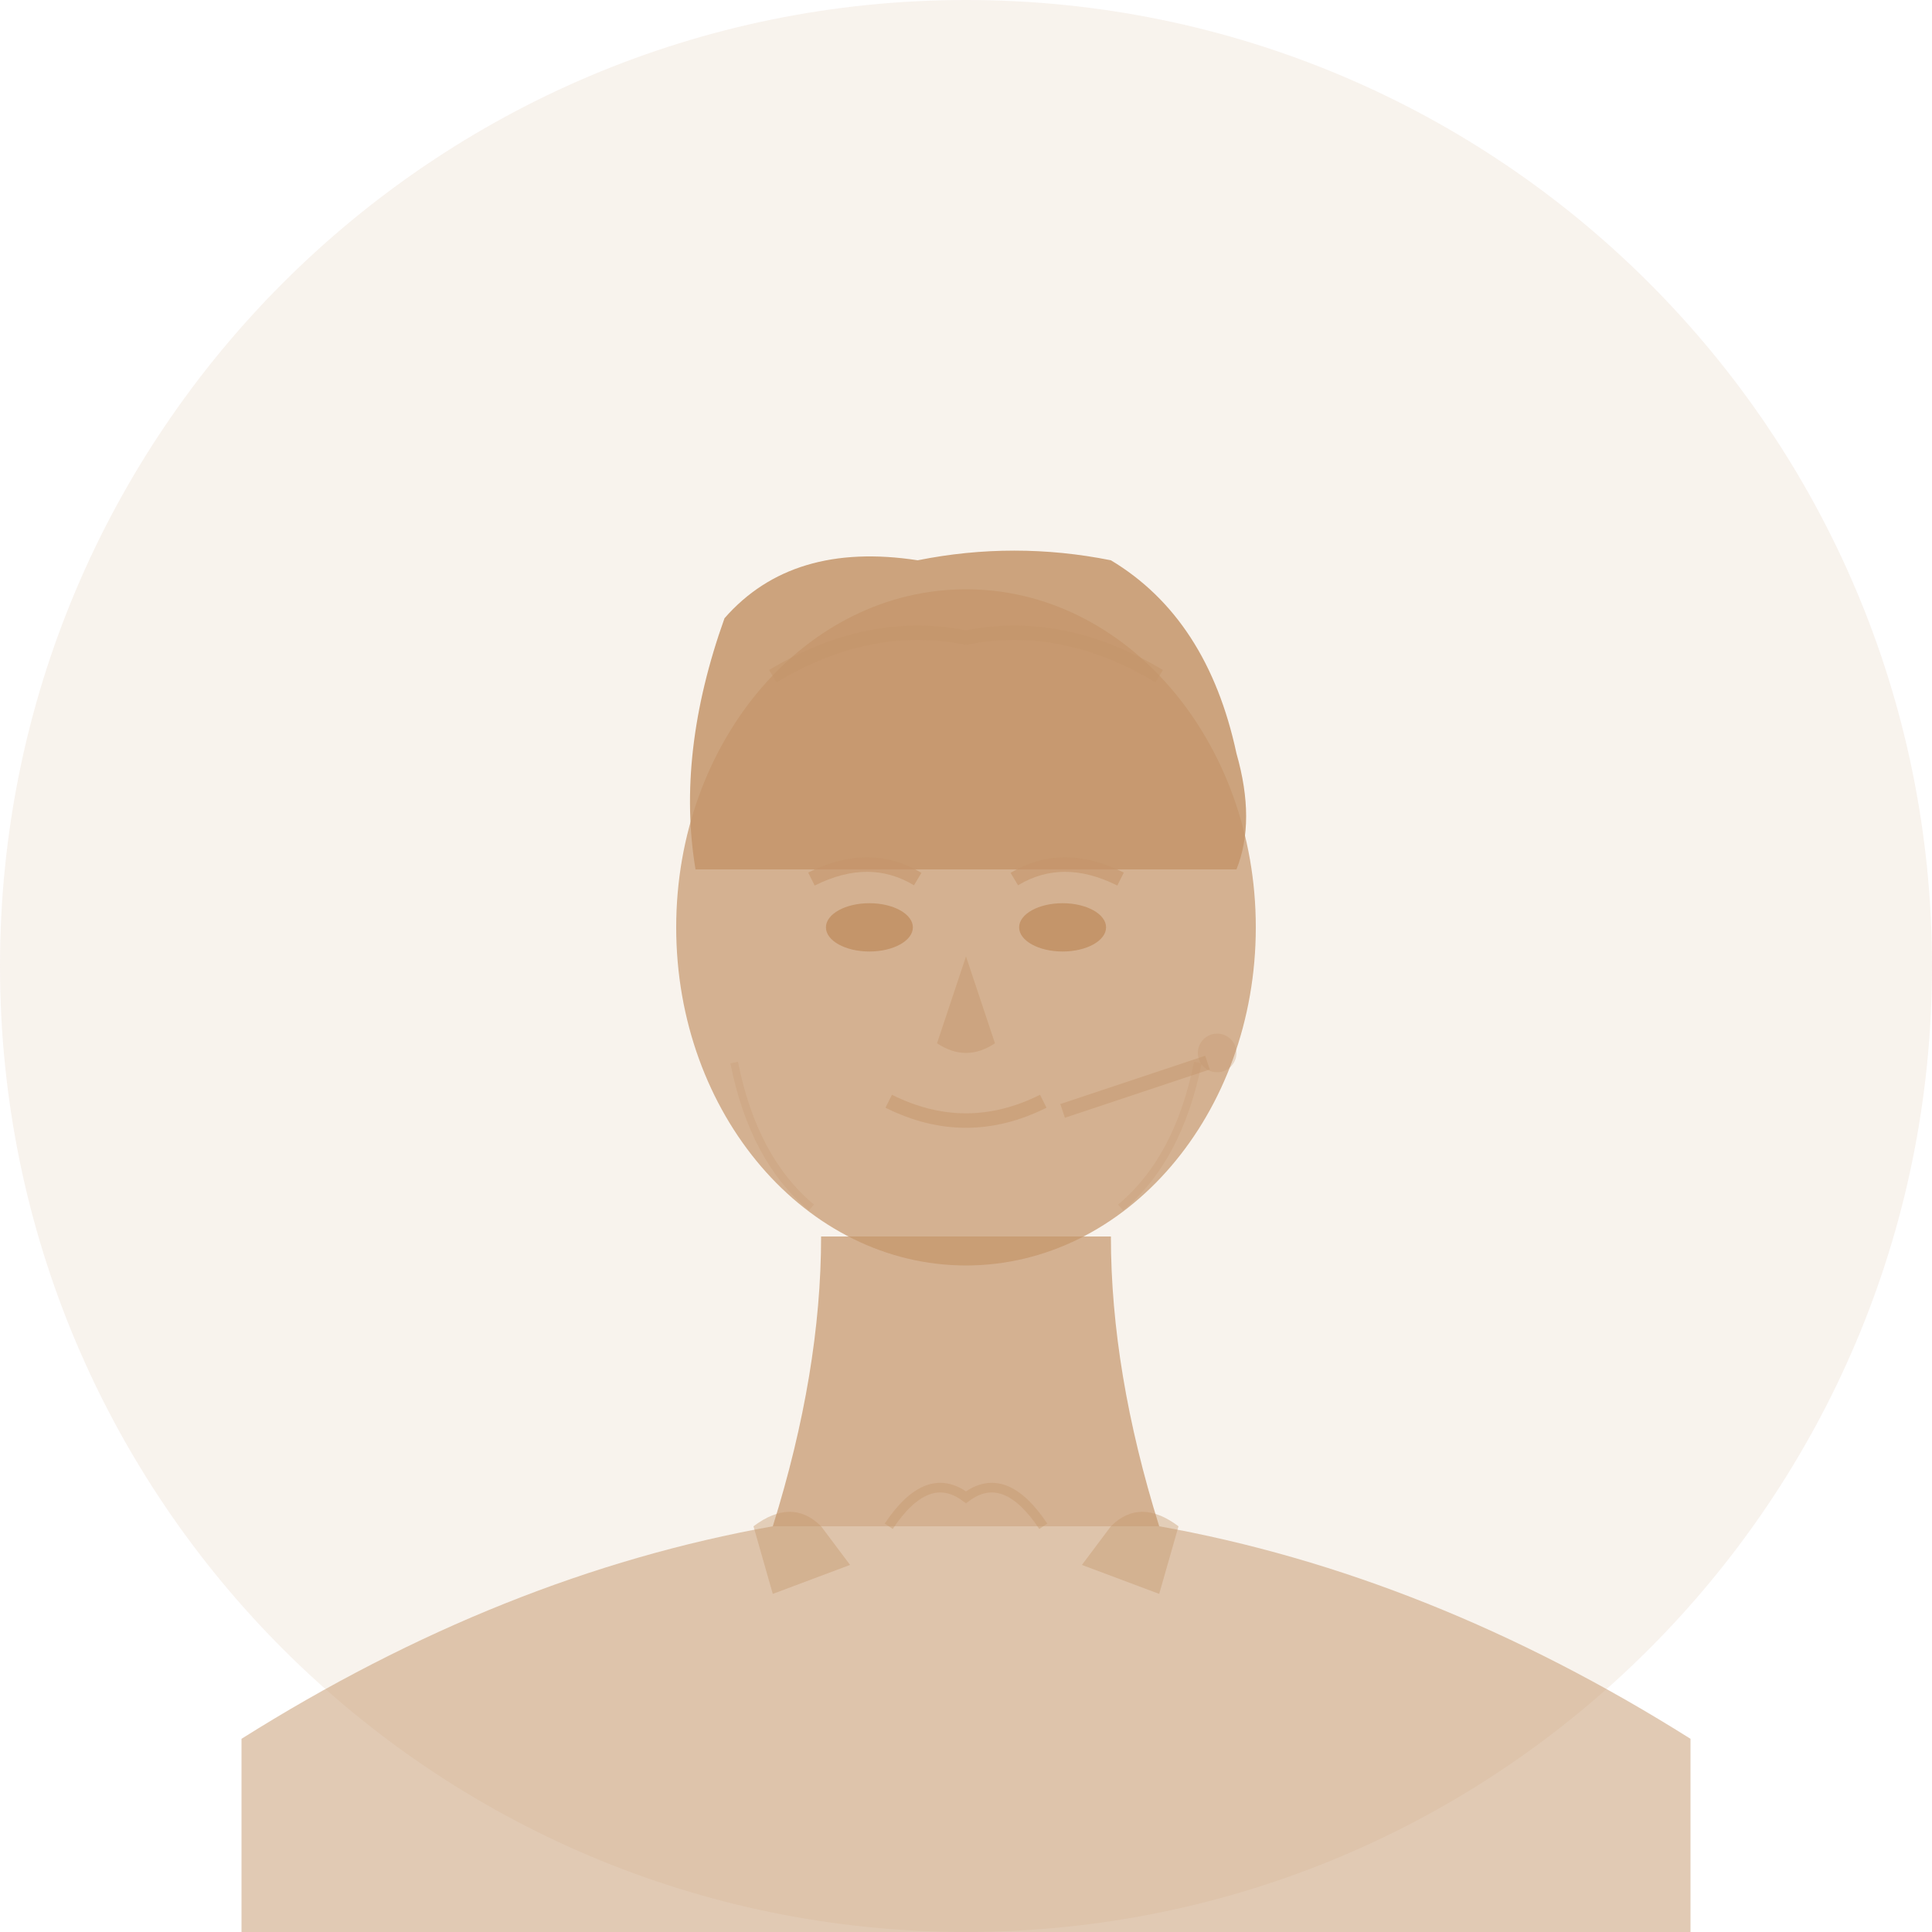
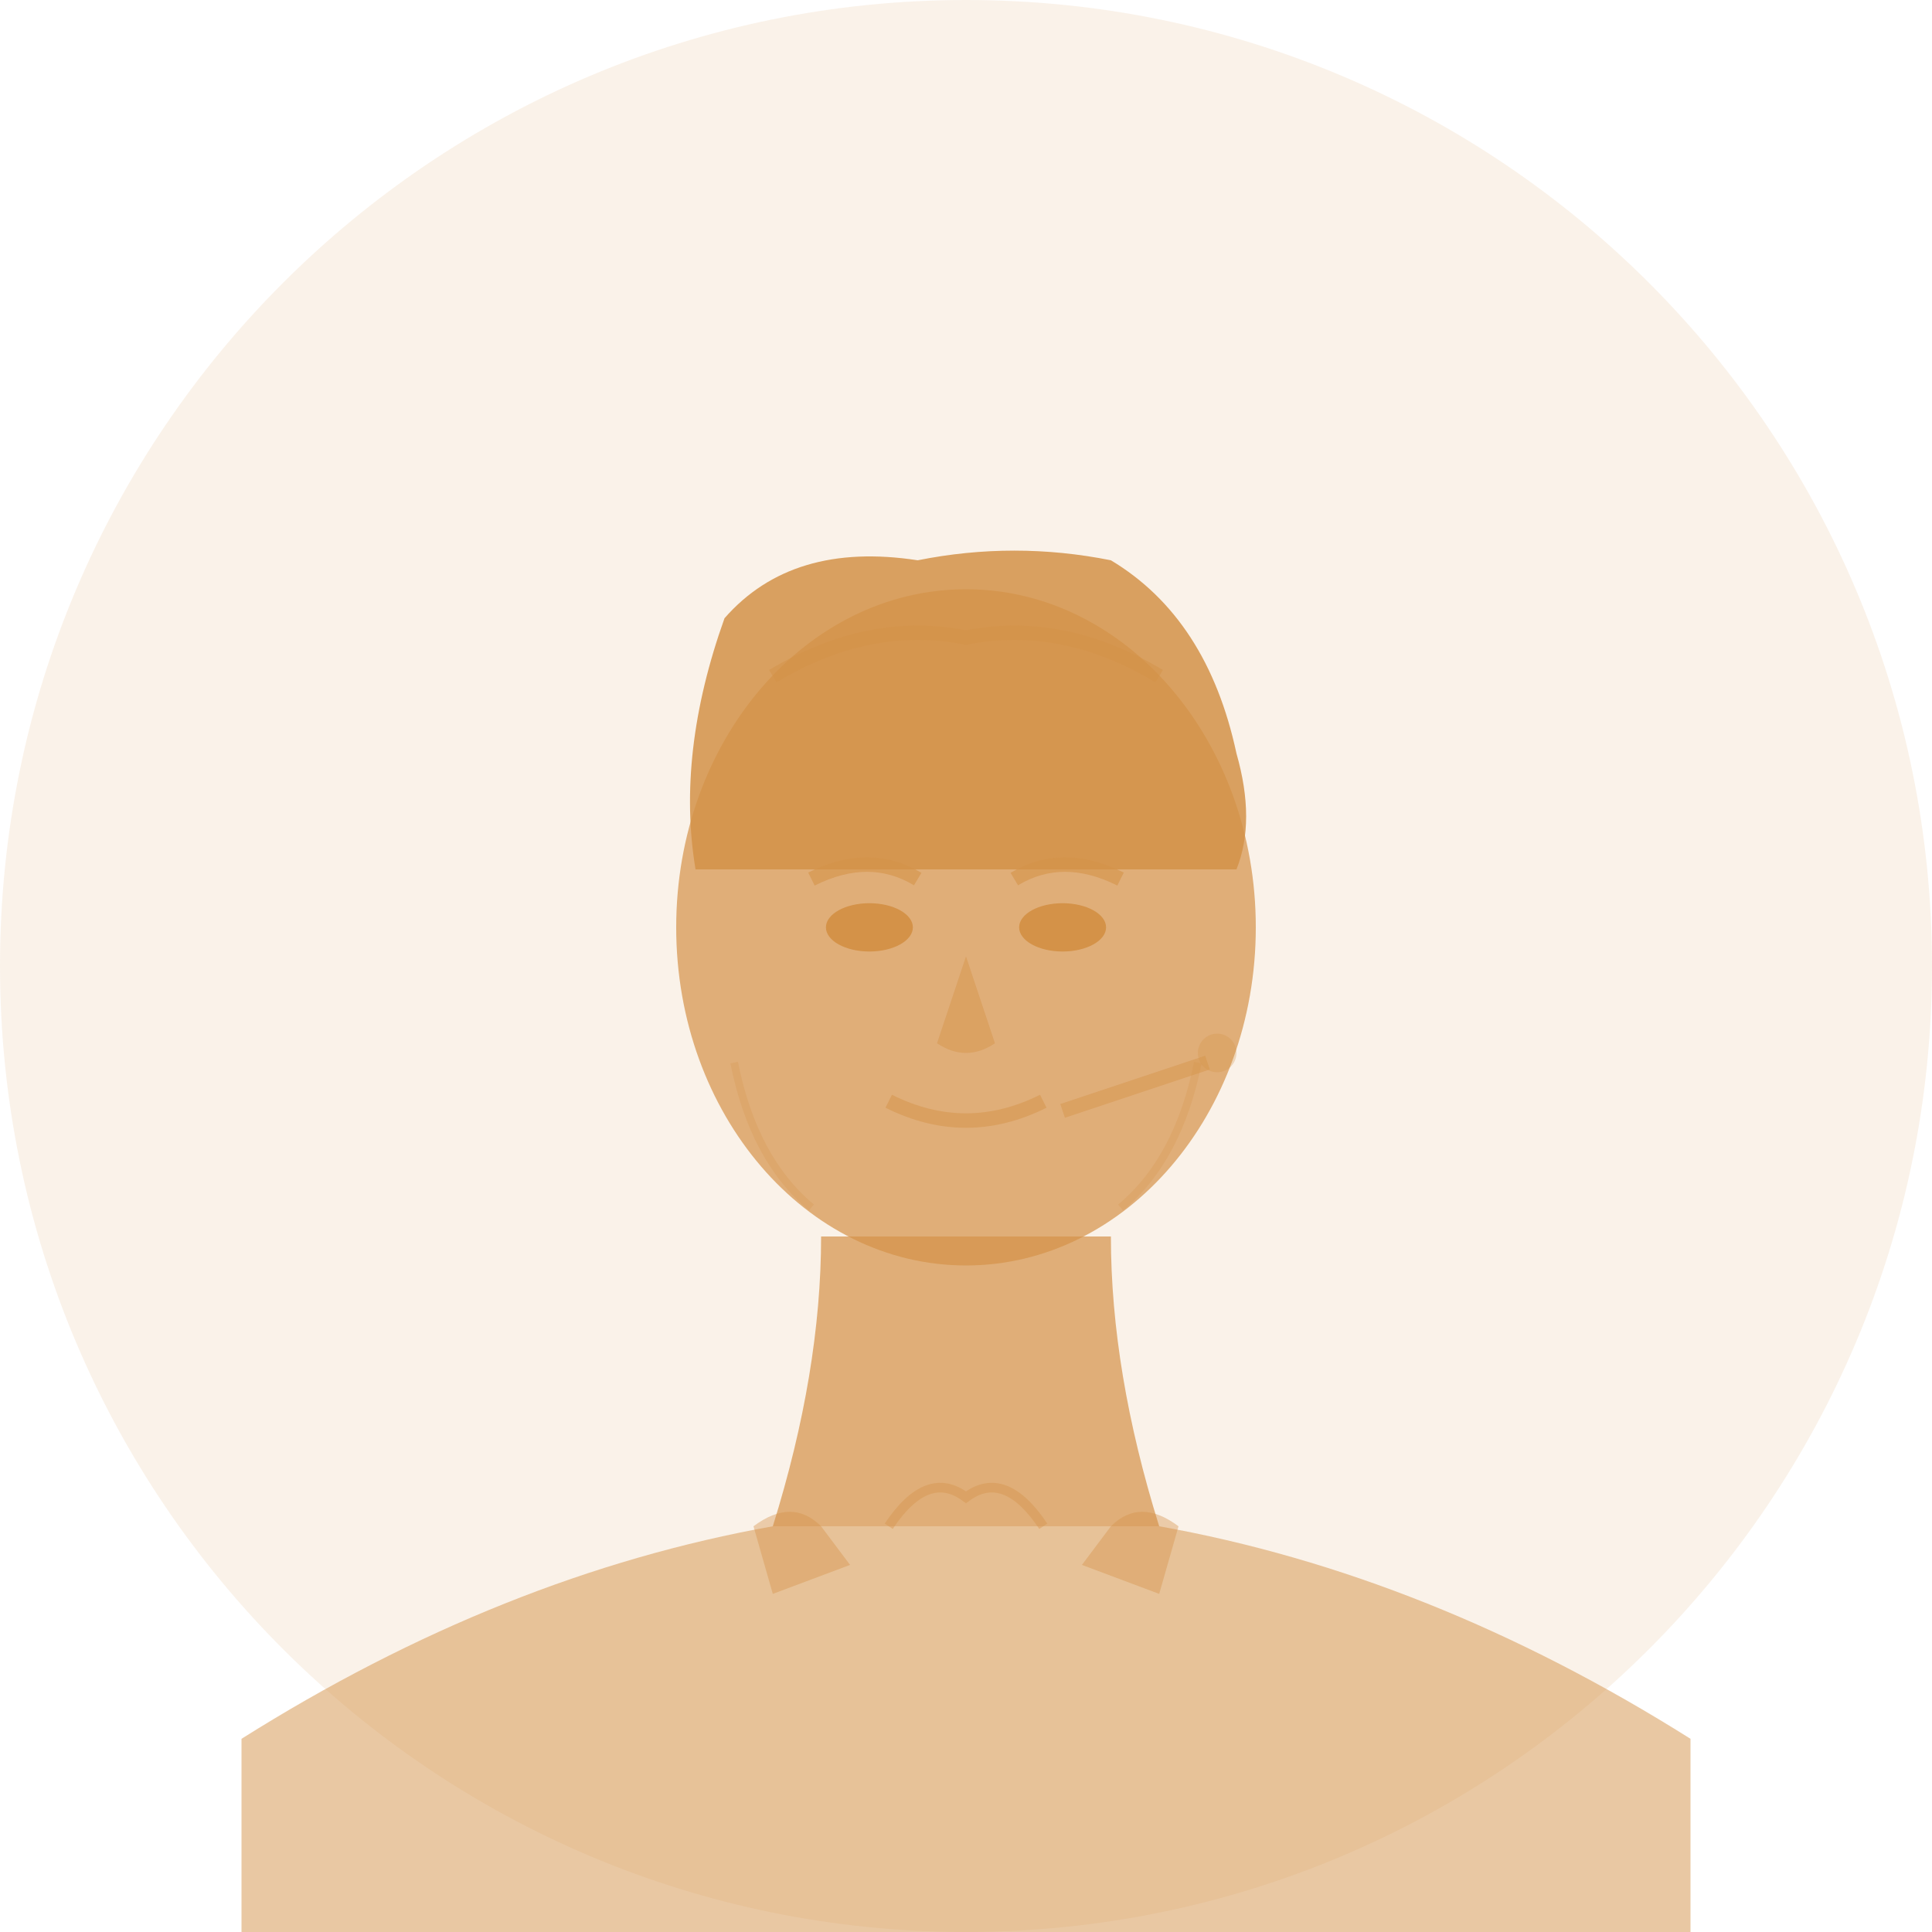
<svg xmlns="http://www.w3.org/2000/svg" viewBox="0 0 200 200" fill="none">
-   <rect width="200" height="200" rx="100" fill="#C4956A" opacity="0.12" />
+   <rect width="200" height="200" rx="100" fill="#D49248" opacity="0.12" />
  <g transform="translate(100,100)">
-     <path d="M-15 28 Q-15 42 -20 58 L20 58 Q15 42 15 28Z" fill="#C4956A" opacity="0.7" />
-     <path d="M-20 58 Q-48 63 -75 80 L-75 100 L75 100 L75 80 Q48 63 20 58Z" fill="#C4956A" opacity="0.5" />
-     <path d="M-15 58 Q-18 55 -22 58 L-20 65 L-12 62Z" fill="#C4956A" opacity="0.4" />
-     <path d="M15 58 Q18 55 22 58 L20 65 L12 62Z" fill="#C4956A" opacity="0.4" />
-     <path d="M-8 58 Q-4 52 0 55 Q4 52 8 58" stroke="#C4956A" stroke-width="1" fill="none" opacity="0.4" />
-     <ellipse cx="0" cy="-4" rx="30" ry="35" fill="#C4956A" opacity="0.7" />
-     <path d="M-28 -10 Q-30 -22 -25 -36 Q-18 -44 -5 -42 Q5 -44 15 -42 Q25 -36 28 -22 Q30 -15 28 -10" fill="#C4956A" opacity="0.85" />
-     <path d="M-20 -30 Q-10 -36 0 -34 Q10 -36 20 -30" stroke="#C4956A" stroke-width="1.5" fill="none" opacity="0.5" />
-     <ellipse cx="-10" cy="-4" rx="4.5" ry="2.5" fill="#C4956A" />
-     <ellipse cx="10" cy="-4" rx="4.5" ry="2.5" fill="#C4956A" />
-     <path d="M-16 -9 Q-10 -12 -5 -9" stroke="#C4956A" stroke-width="1.5" fill="none" opacity="0.6" />
-     <path d="M5 -9 Q10 -12 16 -9" stroke="#C4956A" stroke-width="1.5" fill="none" opacity="0.6" />
-     <path d="M0 -1 L-3 8 Q0 10 3 8Z" fill="#C4956A" opacity="0.45" />
-     <path d="M-8 14 Q0 18 8 14" stroke="#C4956A" stroke-width="1.5" fill="none" opacity="0.5" />
-     <line x1="10" y1="15" x2="25" y2="10" stroke="#C4956A" stroke-width="1.5" opacity="0.45" />
-     <circle cx="26" cy="9" r="2" fill="#C4956A" opacity="0.3" />
-     <path d="M-24 10 Q-22 20 -16 25" stroke="#C4956A" stroke-width="0.8" fill="none" opacity="0.25" />
-     <path d="M24 10 Q22 20 16 25" stroke="#C4956A" stroke-width="0.8" fill="none" opacity="0.25" />
+     <path d="M-15 28 Q-15 42 -20 58 L20 58 Q15 42 15 28Z" fill="#D49248" opacity="0.7" />
+     <path d="M-20 58 Q-48 63 -75 80 L-75 100 L75 100 L75 80 Q48 63 20 58Z" fill="#D49248" opacity="0.5" />
+     <path d="M-15 58 Q-18 55 -22 58 L-20 65 L-12 62Z" fill="#D49248" opacity="0.4" />
+     <path d="M15 58 Q18 55 22 58 L20 65 L12 62Z" fill="#D49248" opacity="0.4" />
+     <path d="M-8 58 Q-4 52 0 55 Q4 52 8 58" stroke="#D49248" stroke-width="1" fill="none" opacity="0.4" />
+     <ellipse cx="0" cy="-4" rx="30" ry="35" fill="#D49248" opacity="0.7" />
+     <path d="M-28 -10 Q-30 -22 -25 -36 Q-18 -44 -5 -42 Q5 -44 15 -42 Q25 -36 28 -22 Q30 -15 28 -10" fill="#D49248" opacity="0.85" />
+     <path d="M-20 -30 Q-10 -36 0 -34 Q10 -36 20 -30" stroke="#D49248" stroke-width="1.5" fill="none" opacity="0.5" />
+     <ellipse cx="-10" cy="-4" rx="4.5" ry="2.5" fill="#D49248" />
+     <ellipse cx="10" cy="-4" rx="4.5" ry="2.5" fill="#D49248" />
+     <path d="M-16 -9 Q-10 -12 -5 -9" stroke="#D49248" stroke-width="1.5" fill="none" opacity="0.6" />
+     <path d="M5 -9 Q10 -12 16 -9" stroke="#D49248" stroke-width="1.5" fill="none" opacity="0.6" />
+     <path d="M0 -1 L-3 8 Q0 10 3 8Z" fill="#D49248" opacity="0.45" />
+     <path d="M-8 14 Q0 18 8 14" stroke="#D49248" stroke-width="1.5" fill="none" opacity="0.5" />
+     <line x1="10" y1="15" x2="25" y2="10" stroke="#D49248" stroke-width="1.5" opacity="0.45" />
+     <circle cx="26" cy="9" r="2" fill="#D49248" opacity="0.3" />
+     <path d="M-24 10 Q-22 20 -16 25" stroke="#D49248" stroke-width="0.8" fill="none" opacity="0.25" />
+     <path d="M24 10 Q22 20 16 25" stroke="#D49248" stroke-width="0.8" fill="none" opacity="0.25" />
  </g>
</svg>
